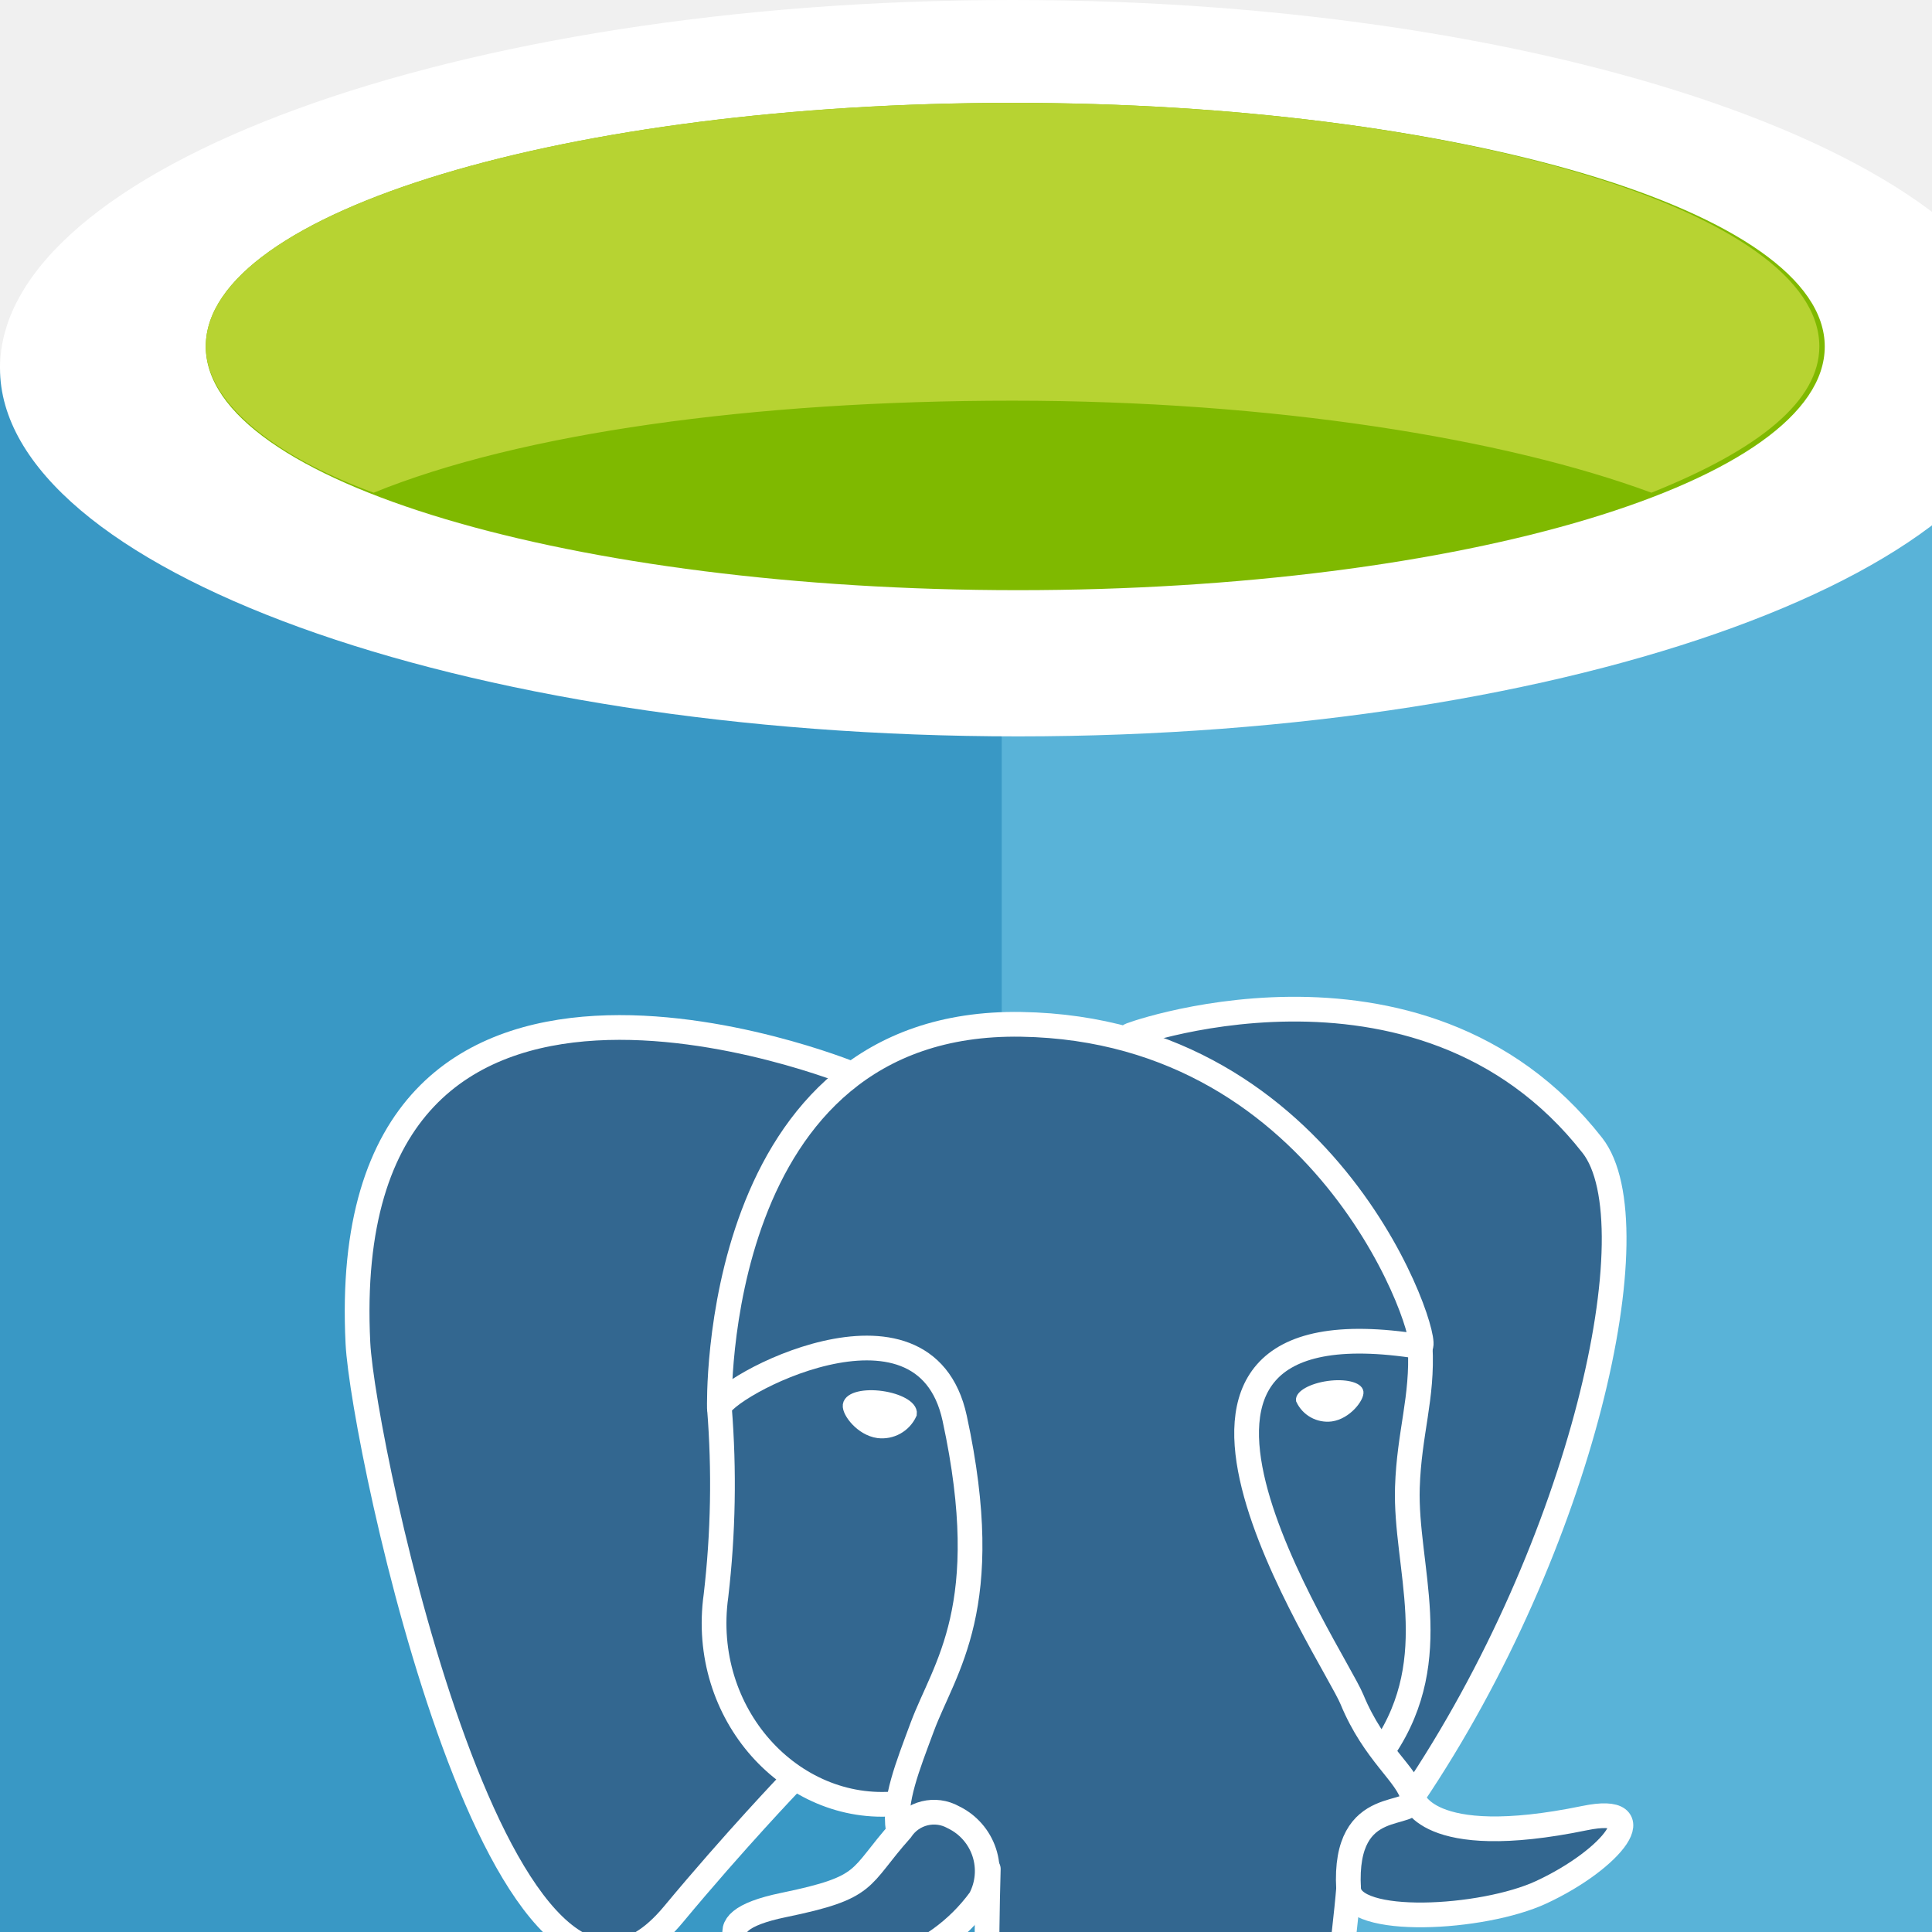
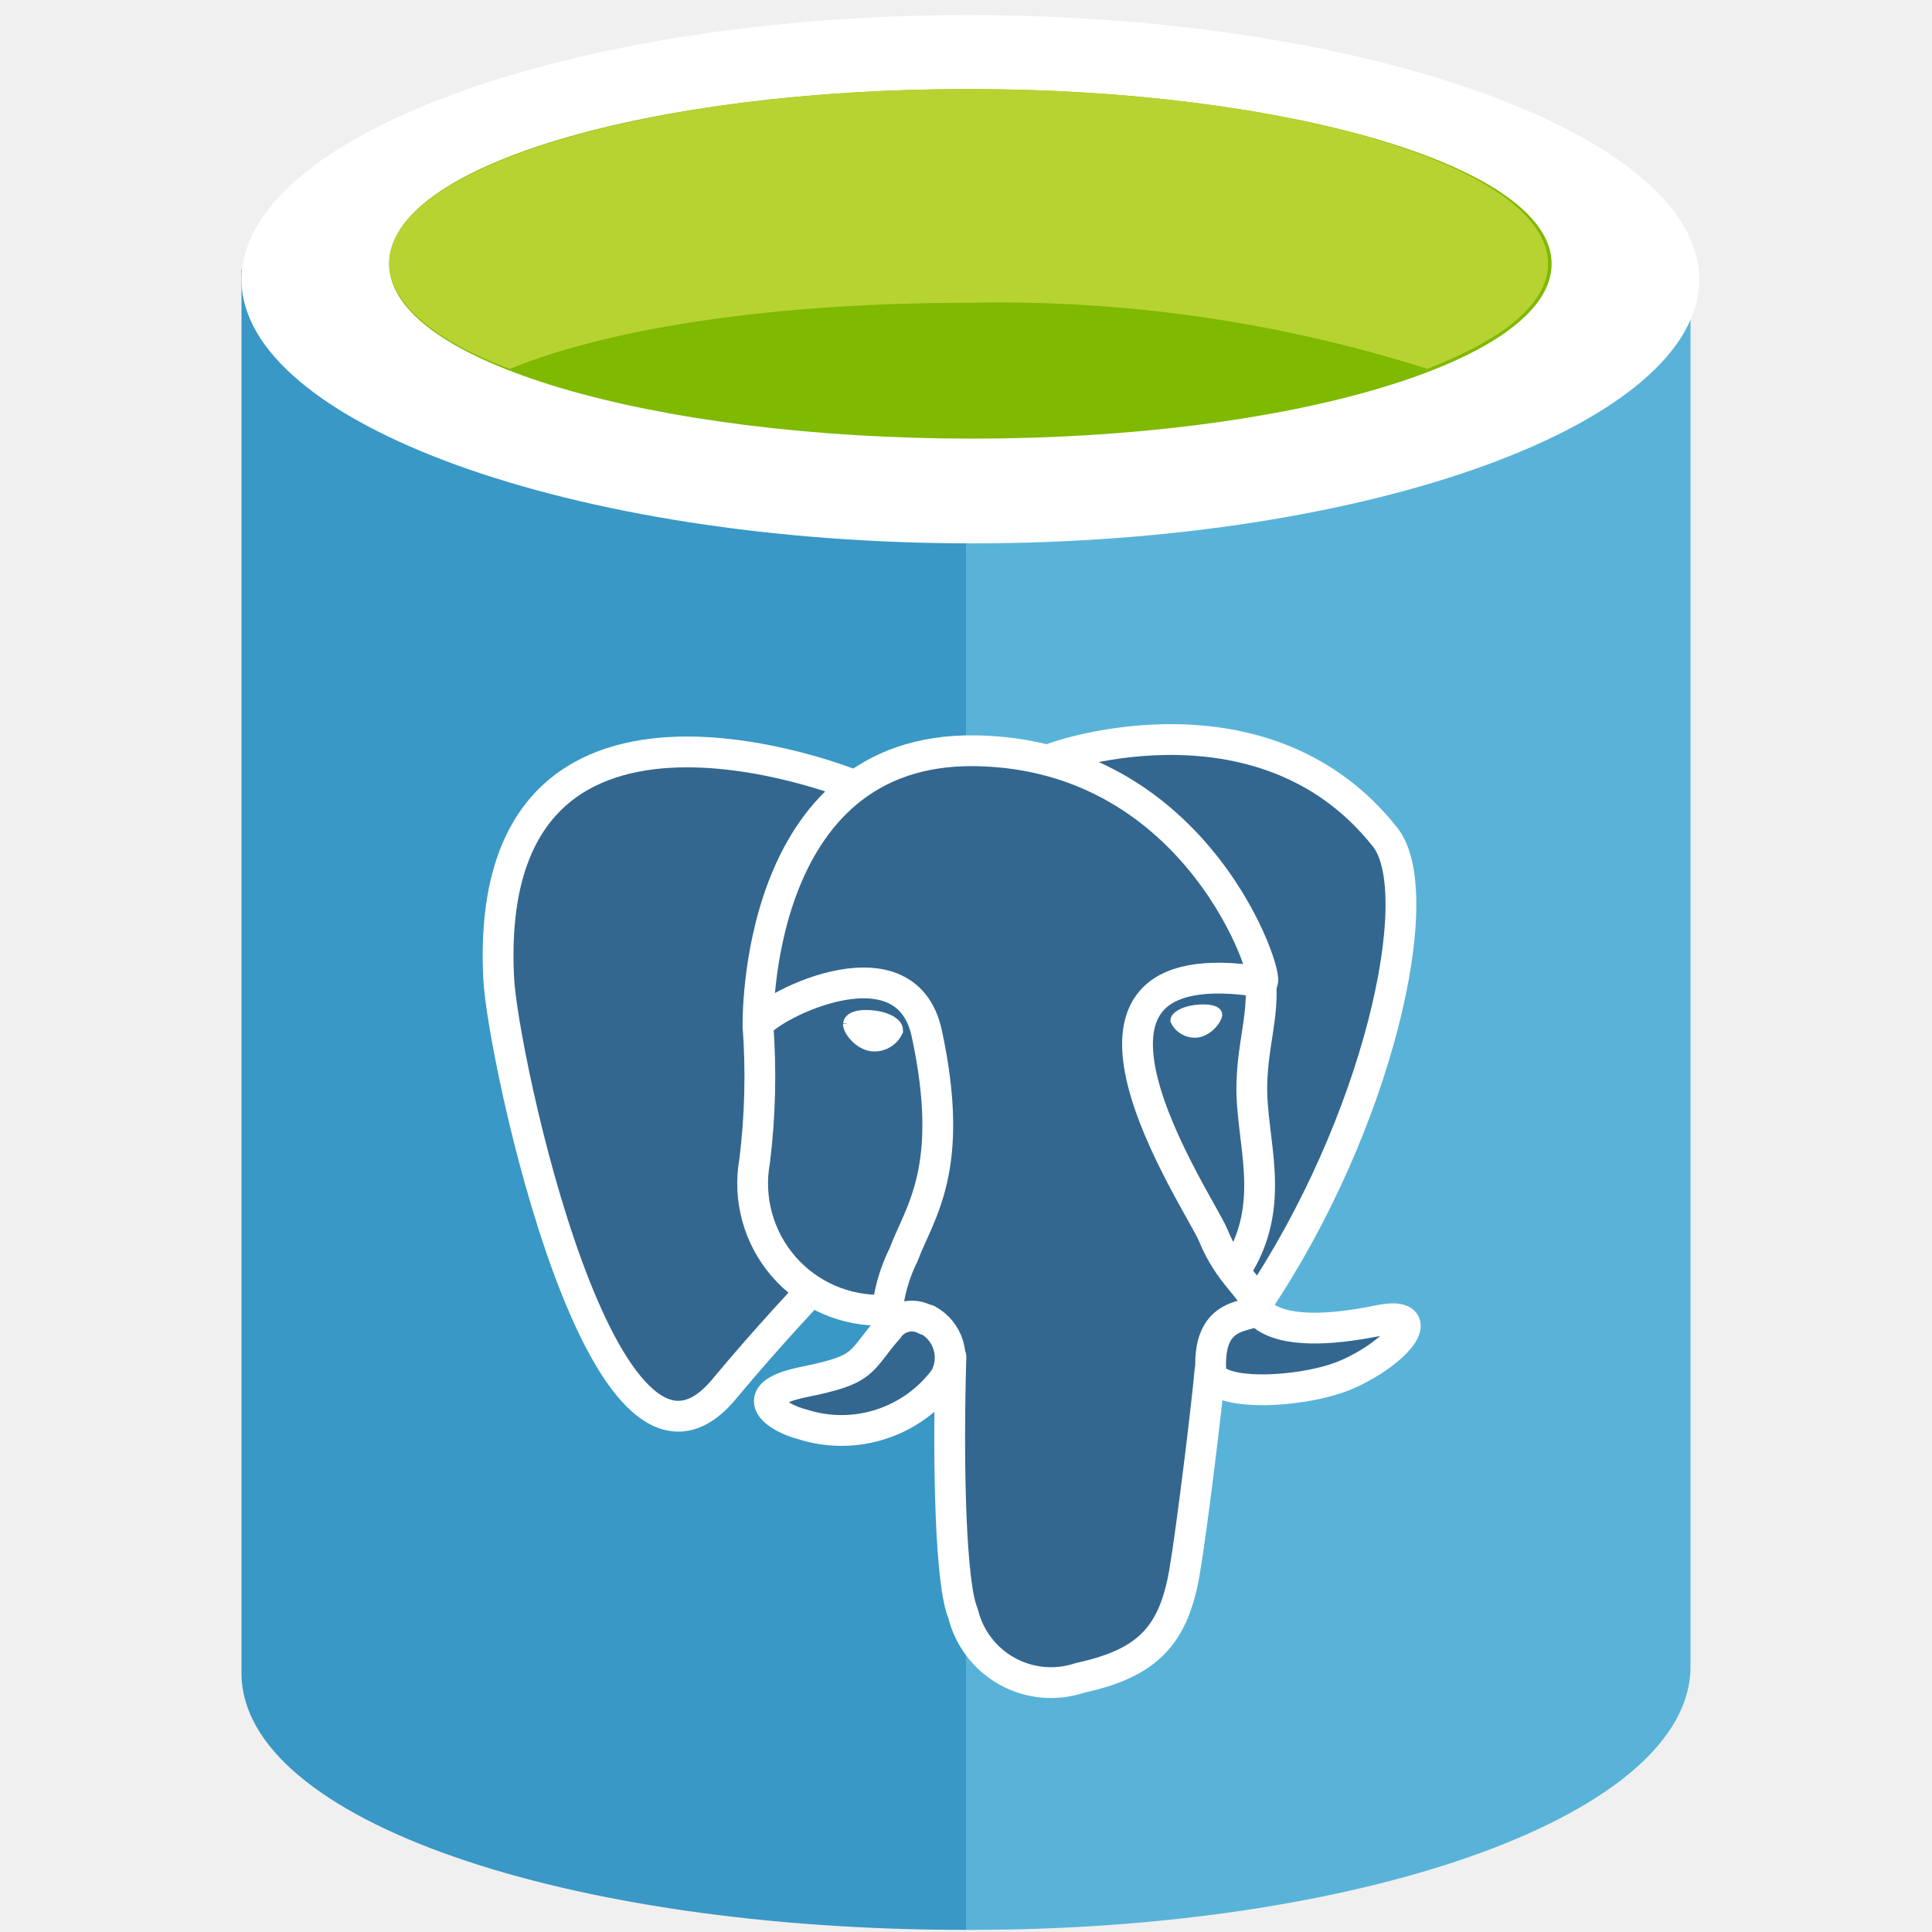
- <svg xmlns="http://www.w3.org/2000/svg" viewBox="0 0 80 80">
-   <g id="_1180_Grids" data-name="1180 Grids">
+ <svg xmlns="http://www.w3.org/2000/svg" id="Layer_1" data-name="Layer 1" viewBox="0 0 64 64">
+   <defs>
+     <style>.cls-1{fill:#3998c5;}.cls-2{fill:#59b3d8;}.cls-10,.cls-3,.cls-9{fill:#fff;}.cls-4{fill:#7fb900;}.cls-5{fill:#b7d332;}.cls-6{fill:#336790;}.cls-7,.cls-8{fill:none;stroke-linecap:round;stroke-width:1.02px;}.cls-10,.cls-7,.cls-8,.cls-9{stroke:#fff;}.cls-7{stroke-linejoin:round;}.cls-8{stroke-linejoin:bevel;}.cls-9{stroke-width:0.55px;}.cls-10{stroke-width:0.28px;}</style>
+   </defs>
+   <g id="_1180_Grids" data-name=" 1180 Grids">
    <g id="CHeckmark_2" data-name="CHeckmark 2">
-       <g>
-         <g>
-           <path d="M0,15.246v80.94c0,8.52,18.834,15.246,41.927,15.246V15.246Z" fill="#3998c5" />
-           <path d="M41.479,111.432h.673c23.318,0,41.927-6.726,41.927-15.246V15.246h-42.6Z" fill="#59b3d8" />
-           <path d="M84.079,15.246c0,8.3-18.834,15.246-41.927,15.246S0,23.542,0,15.246,18.834,0,41.927,0,84.079,6.951,84.079,15.246" fill="#fff" />
-           <path d="M75.559,14.349c0,5.605-15.022,10.089-33.407,10.089S8.52,19.955,8.52,14.349,23.542,4.26,41.927,4.26,75.559,8.744,75.559,14.349" fill="#7fb900" />
-           <path d="M68.384,20.4c4.484-1.794,6.951-3.812,6.951-6.054,0-5.605-15.022-10.089-33.407-10.089S8.52,8.744,8.52,14.349c0,2.242,2.691,4.484,6.951,6.054,6.054-2.466,15.695-3.812,26.457-3.812s20.4,1.569,26.457,3.812" fill="#b7d332" />
-         </g>
-         <g id="Layer_3">
-           <path d="M65.666,75.367c-6.673,1.376-7.131-.883-7.131-.883,7.045-10.454,9.99-23.723,7.449-26.971-6.934-8.859-18.936-4.669-19.136-4.56l-.064.012a23.8,23.8,0,0,0-4.452-.464,11,11,0,0,0-7.047,2.109S13.873,35.789,14.869,55.7c.212,4.237,6.072,32.056,13.062,23.653,2.555-3.073,5.023-5.67,5.023-5.67a6.48,6.48,0,0,0,4.233,1.081l.12-.1a4.665,4.665,0,0,0,.048,1.2c-1.8,2.012-1.272,2.365-4.871,3.106-3.642.751-1.5,2.087-.106,2.436a7.4,7.4,0,0,0,8.26-2.683l-.106.423c.706.565,1.2,3.676,1.118,6.5s-.138,4.756.417,6.268,1.11,4.915,5.842,3.9c3.954-.847,6-3.043,6.288-6.706.2-2.6.66-2.219.689-4.547l.367-1.1c.423-3.53.067-4.669,2.5-4.139l.592.052a13.49,13.49,0,0,0,5.517-.929c2.966-1.376,4.725-3.674,1.8-3.071Z" fill="#336790" />
-           <path d="M40.923,77.39c-.184,6.568.046,13.182.689,14.79s2.019,4.734,6.752,3.72c3.954-.848,5.392-2.488,6.017-6.109.46-2.664,1.346-10.062,1.46-11.578" fill="none" stroke="#fff" stroke-linecap="round" stroke-linejoin="round" stroke-width="1.024" />
-           <path d="M35.251,44.463S13.825,35.706,14.821,55.62c.212,4.237,6.073,32.057,13.062,23.653,2.554-3.073,4.864-5.483,4.864-5.483" fill="none" stroke="#fff" stroke-linecap="round" stroke-linejoin="round" stroke-width="1.024" />
-           <path d="M46.824,42.865c-.742.233,11.918-4.628,19.113,4.565,2.541,3.248-.4,16.517-7.449,26.971" fill="none" stroke="#fff" stroke-linecap="round" stroke-linejoin="round" stroke-width="1.024" />
-           <path d="M58.488,74.4s.459,2.26,7.132.883c2.924-.6,1.164,1.694-1.8,3.071-2.433,1.129-7.889,1.419-7.978-.142-.229-4.027,2.871-2.8,2.648-3.812-.2-.909-1.589-1.8-2.506-4.024-.8-1.941-10.983-16.826,2.824-14.616.506-.1-3.6-13.133-16.522-13.344S29.789,58.3,29.789,58.3" fill="none" stroke="#fff" stroke-linecap="round" stroke-linejoin="bevel" stroke-width="1.024" />
-           <path d="M37.307,75.779c-1.8,2.012-1.271,2.365-4.871,3.106-3.642.751-1.5,2.087-.106,2.436a7.4,7.4,0,0,0,8.26-2.683,2.472,2.472,0,0,0-1.112-3.389,1.635,1.635,0,0,0-2.17.53Z" fill="none" stroke="#fff" stroke-linecap="round" stroke-linejoin="round" stroke-width="1.024" />
-           <path d="M37.189,75.744c-.181-1.183.389-2.59,1-4.237.918-2.471,3.037-4.942,1.342-12.779-1.263-5.84-9.736-1.215-9.741-.424a39.751,39.751,0,0,1-.142,7.766c-.685,4.9,3.116,9.038,7.492,8.614" fill="none" stroke="#fff" stroke-linecap="round" stroke-linejoin="round" stroke-width="1.024" />
-           <path d="M35.173,58.185c-.038.27.5.992,1.191,1.089a1.282,1.282,0,0,0,1.326-.737c.038-.27-.5-.568-1.191-.665s-1.289.044-1.326.314Z" fill="#fff" stroke="#fff" stroke-width="0.551" />
-           <path d="M56.32,57.633c.038.27-.5.992-1.191,1.089a1.284,1.284,0,0,1-1.327-.737c-.037-.27.5-.568,1.191-.665s1.289.044,1.327.314Z" fill="#fff" stroke="#fff" stroke-width="0.276" />
-           <path d="M58.806,55.762c.114,2.122-.457,3.567-.529,5.825-.107,3.283,1.565,7.04-.954,10.8" fill="none" stroke="#fff" stroke-linecap="round" stroke-linejoin="round" stroke-width="1.024" />
-         </g>
+       <path class="cls-1" d="M8,8.93V55.42c0,4.89,10.78,8.51,24,8.51v-55Z" />
+       <path class="cls-2" d="M32,63.93h.13C45.26,63.93,56,60.09,56,55.21V8.93H32Z" />
+       <path class="cls-3" d="M56.29,9.26C56.29,14,45.47,18,32.21,18S8,14,8,9.26,18.82.5,32.08.5s24.21,4,24.21,8.76" />
+       <path class="cls-4" d="M51.4,8.74c0,3.22-8.63,5.79-19.19,5.79S12.89,12,12.89,8.74s8.63-5.79,19.19-5.79S51.4,5.52,51.4,8.74" />
+       <path class="cls-5" d="M47.28,12.22c2.58-1,4-2.19,4-3.48,0-3.22-8.63-5.79-19.19-5.79S12.89,5.52,12.89,8.74c0,1.29,1.55,2.58,4,3.48,3.48-1.42,9-2.19,15.2-2.19a46.93,46.93,0,0,1,15.2,2.19" />
+       <g id="Layer_3" data-name="Layer 3">
+         <path class="cls-6" d="M45.71,43.79c-3.83.79-4.1-.51-4.1-.51,4-6,5.74-13.63,4.28-15.49-4-5.09-10.88-2.68-11-2.62h0a13.67,13.67,0,0,0-2.56-.27,6.32,6.32,0,0,0-4,1.21S16,21.06,16.54,32.49C16.66,34.92,20,50.9,24,46.08c1.47-1.76,2.88-3.26,2.88-3.26a3.72,3.72,0,0,0,2.43.62l.07-.06a2.68,2.68,0,0,0,0,.69c-1,1.16-.73,1.36-2.8,1.78s-.86,1.2-.06,1.4a4.25,4.25,0,0,0,4.74-1.54l-.06.24c.41.32.69,2.11.64,3.73a10.3,10.3,0,0,0,.24,3.6c.32.87.64,2.82,3.36,2.24,2.27-.49,3.45-1.75,3.61-3.85.11-1.49.38-1.27.4-2.61l.21-.63c.24-2,0-2.68,1.44-2.38l.34,0a7.75,7.75,0,0,0,3.17-.53c1.7-.79,2.71-2.11,1-1.76Z" />
+         <path class="cls-7" d="M31.5,44.95c-.11,3.77,0,7.57.4,8.49a3,3,0,0,0,3.88,2.14c2.27-.49,3.1-1.43,3.46-3.51.26-1.53.77-5.78.84-6.65" />
+         <path class="cls-7" d="M28.25,26s-12.31-5-11.73,6.41C16.63,34.88,20,50.86,24,46c1.47-1.76,2.79-3.15,2.79-3.15" />
+         <path class="cls-7" d="M34.89,25.12c-.43.13,6.84-2.66,11,2.62,1.46,1.87-.23,9.49-4.28,15.49" />
+         <path class="cls-8" d="M41.59,43.23s.26,1.3,4.1.51c1.68-.34.67,1-1,1.76-1.4.65-4.53.81-4.58-.08-.13-2.31,1.65-1.61,1.52-2.19s-.91-1-1.44-2.31c-.46-1.11-6.31-9.66,1.62-8.39.29-.06-2.07-7.54-9.49-7.66S25.11,34,25.11,34" />
+         <path class="cls-7" d="M29.43,44c-1,1.16-.73,1.36-2.8,1.78s-.86,1.2-.06,1.4a4.25,4.25,0,0,0,4.74-1.54,1.42,1.42,0,0,0-.59-1.92l-.05,0a.94.94,0,0,0-1.25.3Z" />
+         <path class="cls-7" d="M29.36,44a5.47,5.47,0,0,1,.57-2.43c.53-1.42,1.74-2.84.77-7.34-.73-3.35-5.59-.7-5.59-.24A22.83,22.83,0,0,1,25,38.45a4.2,4.2,0,0,0,4.3,4.95" />
+         <path class="cls-9" d="M28.2,33.92c0,.16.29.57.68.63a.74.74,0,0,0,.76-.42c0-.16-.29-.33-.68-.38s-.74,0-.76.18Z" />
+         <path class="cls-10" d="M40.35,33.6c0,.16-.29.57-.68.63a.74.74,0,0,1-.76-.42c0-.16.29-.33.68-.38s.74,0,.76.18Z" />
+         <path class="cls-7" d="M41.77,32.53c.07,1.22-.26,2-.3,3.35-.06,1.89.9,4-.55,6.2" />
      </g>
    </g>
  </g>
</svg>
